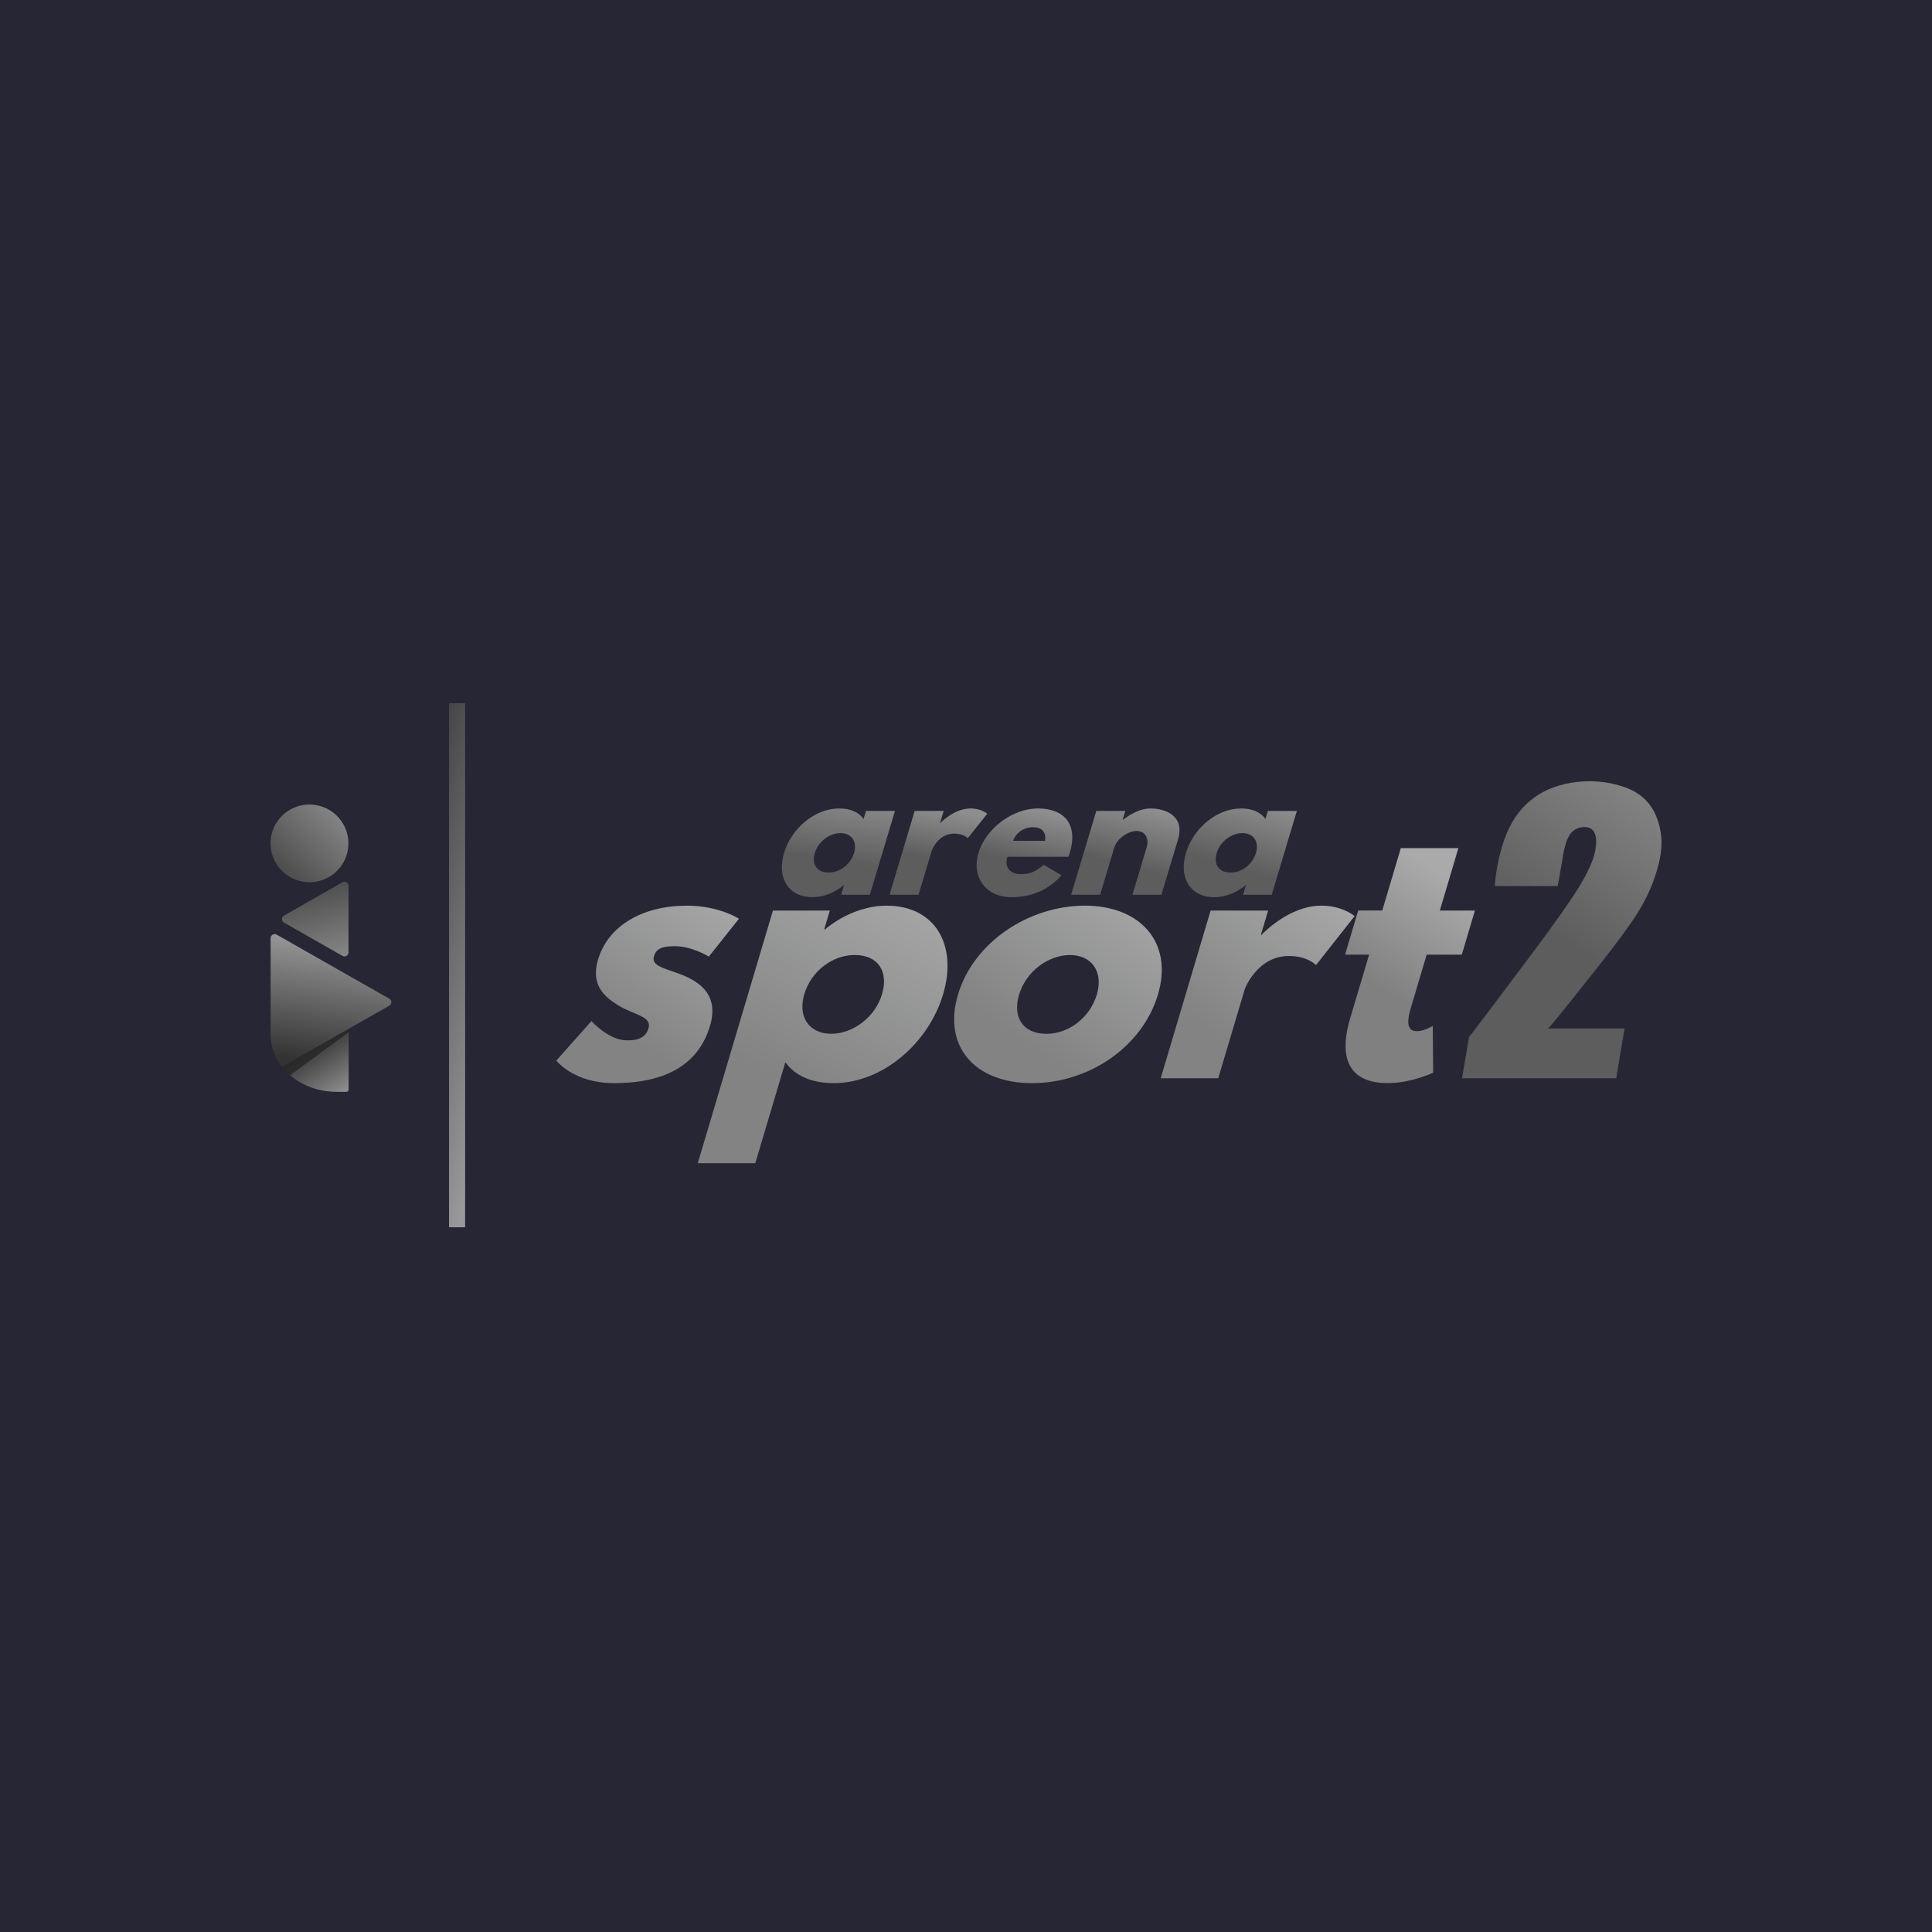
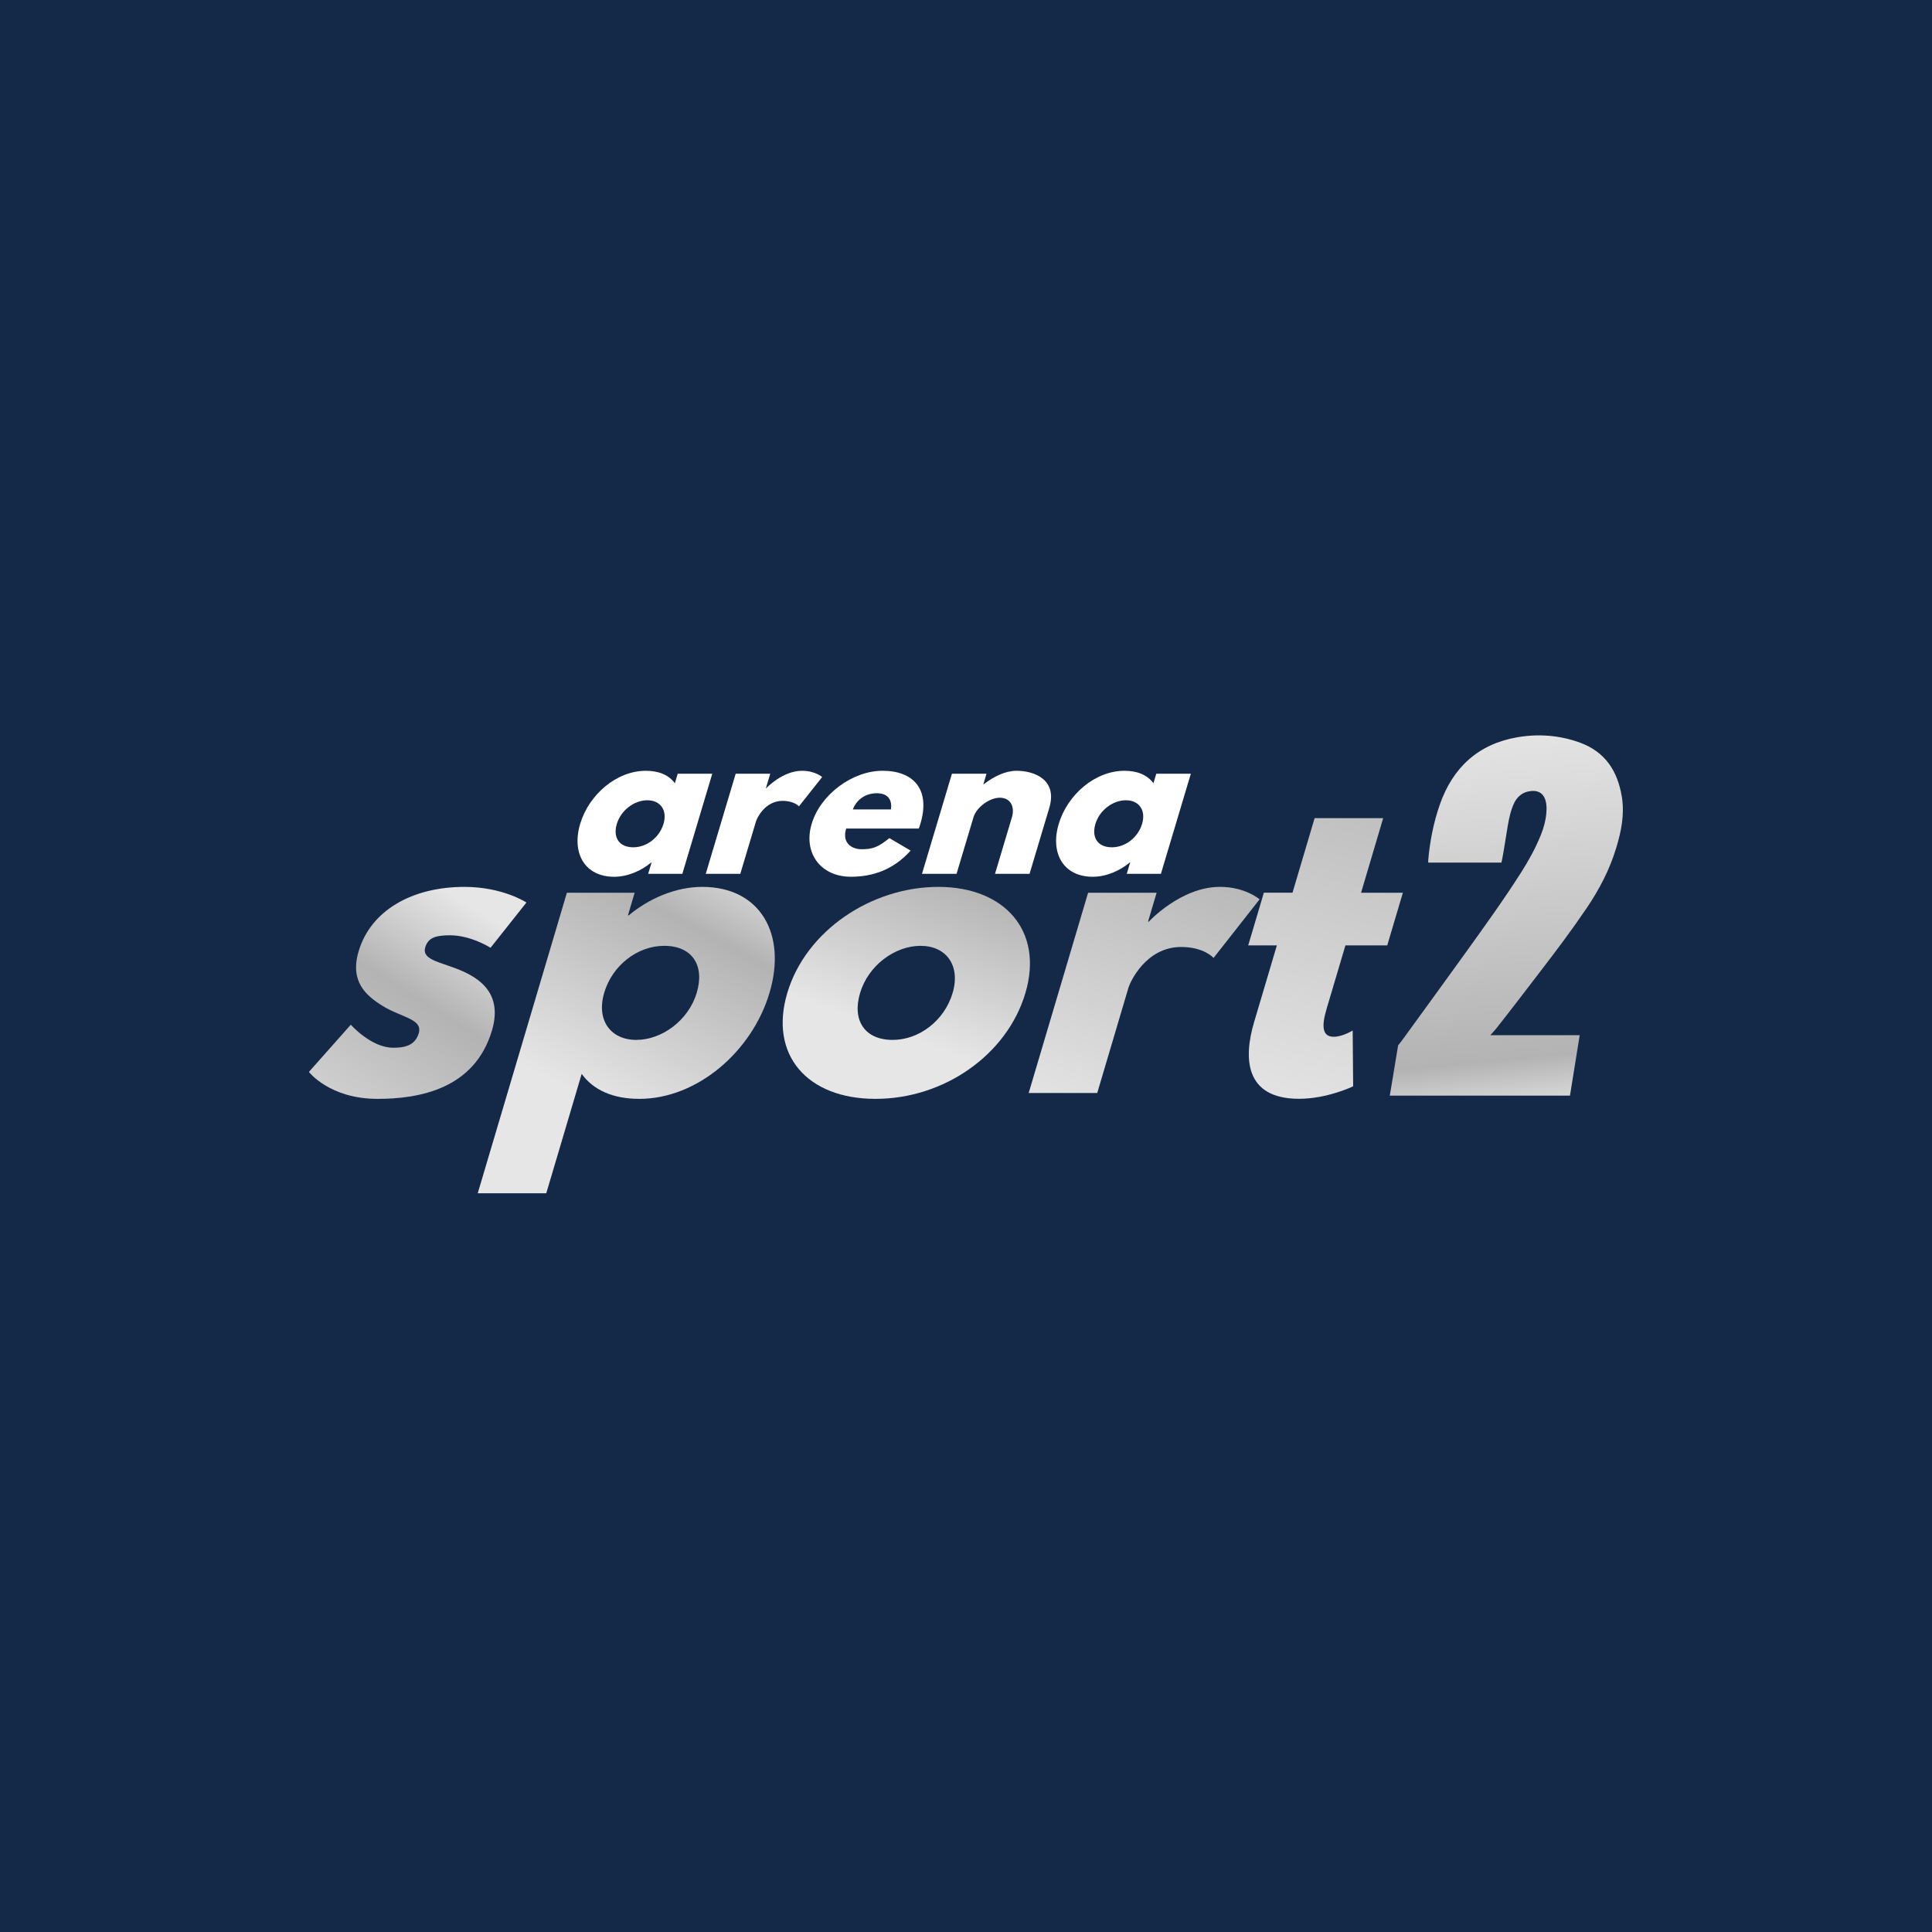
<svg xmlns="http://www.w3.org/2000/svg" width="250" height="250" viewBox="0 0 250 250" fill="none">
-   <rect width="250" height="250" fill="#262634" />
-   <path d="M108.591 104.615C110.054 104.615 111.117 105.1 111.747 105.967L112.058 104.932H115.812L112.558 115.78H108.848L109.216 114.555H109.174C108.103 115.443 106.632 116.098 105.148 116.098C101.966 116.098 100.506 113.54 101.458 110.368C102.409 107.196 105.41 104.616 108.592 104.616H108.594L108.591 104.615ZM107.228 112.904C108.691 112.904 110.069 111.847 110.514 110.366C110.963 108.865 110.157 107.808 108.757 107.808C107.356 107.808 105.896 108.865 105.443 110.366C104.999 111.847 105.7 112.904 107.227 112.904H107.228Z" fill="url(#paint0_linear_49_5)" />
-   <path d="M118.357 104.932H122.112L121.643 106.497H121.685C121.685 106.497 123.438 104.615 125.581 104.615C126.981 104.615 127.753 105.292 127.753 105.292L125.233 108.465C125.233 108.465 124.711 107.873 123.459 107.873C121.508 107.873 120.655 109.798 120.571 110.072L118.858 115.782H115.104L118.357 104.933V104.932Z" fill="url(#paint1_linear_49_5)" />
-   <path d="M130.362 110.873C129.861 112.543 131.09 113.114 132.044 113.114C133.253 113.114 133.851 112.881 135.058 111.909L137.366 113.262C135.52 115.313 133.292 116.094 130.876 116.094C127.589 116.094 125.669 113.513 126.614 110.364C127.565 107.191 131.033 104.612 134.32 104.612C137.606 104.612 139.569 106.557 138.427 110.364C138.383 110.512 138.312 110.744 138.253 110.87H130.362V110.873ZM135.225 108.802C135.398 107.66 134.797 107.046 133.695 107.046C132.401 107.046 131.453 107.807 131.09 108.802H135.225Z" fill="url(#paint2_linear_49_5)" />
-   <path d="M141.858 104.932H145.613L145.271 106.074H145.313C146.415 105.227 147.68 104.615 148.868 104.615C150.862 104.615 153.341 105.609 152.434 108.632L150.29 115.78H146.535L148.376 109.648C148.699 108.569 148.268 107.534 147.059 107.534C145.935 107.534 144.522 108.569 144.198 109.648L142.357 115.78H138.603L141.857 104.932H141.858Z" fill="url(#paint3_linear_49_5)" />
-   <path d="M160.595 104.615C162.058 104.615 163.121 105.1 163.751 105.967L164.061 104.932H167.816L164.562 115.78H160.851L161.22 114.555H161.178C160.106 115.443 158.636 116.098 157.152 116.098C153.97 116.098 152.51 113.54 153.462 110.368C154.413 107.196 157.414 104.616 160.597 104.616L160.595 104.615ZM159.232 112.904C160.695 112.904 162.073 111.847 162.517 110.366C162.967 108.865 162.161 107.808 160.761 107.808C159.36 107.808 157.9 108.865 157.447 110.366C157.003 111.847 157.704 112.904 159.231 112.904H159.232Z" fill="url(#paint4_linear_49_5)" />
-   <path d="M95.621 118.885L91.72 123.79C91.72 123.79 89.599 122.438 87.327 122.438C85.686 122.438 84.925 122.733 84.623 123.749C84.284 124.891 85.698 125.229 87.373 125.821C89.97 126.709 93.195 128.317 91.873 132.757C89.973 139.144 83.865 140.16 79.446 140.16C74.228 140.16 71.983 137.241 71.983 137.241L76.536 132.123C76.536 132.123 78.738 134.619 81.136 134.619C82.188 134.619 83.488 134.492 83.916 133.054C84.382 131.489 82.063 131.362 80 130.094C78.151 128.952 76.418 127.429 77.386 124.172C78.707 119.732 83.207 117.192 88.886 117.192C93.051 117.192 95.62 118.885 95.62 118.885H95.621Z" fill="url(#paint5_linear_49_5)" />
-   <path d="M107.888 140.158C104.984 140.158 102.875 139.185 101.624 137.452L97.736 150.522H90.288L100.016 117.826H107.378L106.649 120.28H106.734C108.861 118.504 111.776 117.192 114.721 117.192C121.031 117.192 123.928 122.31 122.039 128.655C120.151 134.999 114.198 140.16 107.888 140.16V140.158ZM110.591 123.578C107.688 123.578 104.956 125.692 104.075 128.653C103.181 131.656 104.781 133.771 107.558 133.771C110.336 133.771 113.238 131.657 114.13 128.653C115.011 125.693 113.622 123.578 110.591 123.578Z" fill="url(#paint6_linear_49_5)" />
-   <path d="M140.386 117.192C147.54 117.192 151.851 121.93 149.837 128.697C147.848 135.38 140.999 140.16 133.552 140.16C126.104 140.16 121.972 135.38 123.962 128.697C125.975 121.93 133.106 117.192 140.386 117.192ZM135.411 133.774C138.314 133.774 141.046 131.66 141.927 128.699C142.821 125.696 141.221 123.581 138.443 123.581C135.666 123.581 132.764 125.695 131.872 128.699C130.99 131.659 132.38 133.774 135.411 133.774Z" fill="url(#paint7_linear_49_5)" />
-   <path d="M156.648 117.828H164.095L163.164 120.957H163.25C163.25 120.957 166.726 117.192 170.975 117.192C173.752 117.192 175.285 118.545 175.285 118.545L170.284 124.89C170.284 124.89 169.248 123.705 166.766 123.705C162.896 123.705 161.203 127.554 161.04 128.104L157.643 139.525H150.195L156.652 117.826H156.649L156.648 117.828Z" fill="url(#paint8_linear_49_5)" />
-   <path d="M181.267 109.748H188.715L186.312 117.826H190.856L189.156 123.535H184.612L182.56 130.429C181.956 132.46 182.171 133.432 183.349 133.432C184.317 133.432 185.401 132.754 185.401 132.754L185.452 138.801C185.452 138.801 182.651 140.154 179.58 140.154C173.648 140.154 173.539 135.714 174.684 131.864L177.163 123.531H174.05L175.75 117.822H178.863L181.266 109.744H181.267V109.748Z" fill="url(#paint9_linear_49_5)" />
-   <path d="M190.104 134.153L189.181 139.526H209.14L210.217 133.079H200.315C200.315 133.079 200.8 132.573 200.931 132.414C202.573 130.419 204.186 128.369 205.856 126.275C207.613 124.075 209.369 121.826 210.986 119.521C212.396 117.515 213.532 115.424 214.27 113.075C214.828 111.3 215.2 109.51 214.886 107.653C214.411 104.834 212.999 102.842 210.268 101.871C208.013 101.072 205.646 100.902 203.305 101.291C199.026 102.003 196.177 104.468 194.722 108.47C194.038 110.351 193.612 112.42 193.439 114.406C193.434 114.47 193.439 114.662 193.439 114.662H201.547C201.547 114.662 201.613 114.372 201.635 114.275C201.872 113.089 202.039 111.89 202.255 110.7C202.408 109.861 202.591 109.028 202.983 108.26C203.281 107.674 203.823 107.22 204.487 107.08C205.433 106.881 206.333 107.102 206.515 108.429C206.559 108.753 206.547 109.075 206.519 109.397C206.45 110.202 206.225 110.971 205.916 111.712C205.328 113.117 204.572 114.433 203.735 115.702C201.779 118.667 199.645 121.504 197.523 124.349C195.186 127.482 192.724 130.728 190.472 133.716C190.368 133.853 190.107 134.156 190.107 134.156H190.106L190.104 134.153Z" fill="url(#paint10_linear_49_5)" />
-   <path d="M60.188 91H58.101V158.809H60.188V91Z" fill="url(#paint11_linear_49_5)" />
-   <path d="M43.576 141.285H44.803C44.974 141.285 45.115 141.146 45.116 140.973V133.522L37.525 139.135C39.075 140.463 41.212 141.283 43.576 141.283V141.285Z" fill="url(#paint12_linear_49_5)" />
-   <path d="M37.525 139.137L45.116 133.524V133.133L36.474 138.049C36.783 138.441 37.136 138.804 37.525 139.138V139.137Z" fill="url(#paint13_linear_49_5)" />
-   <path d="M44.574 114.095C44.486 114.095 44.397 114.118 44.314 114.163L36.742 118.476C36.66 118.522 36.592 118.59 36.546 118.671C36.403 118.921 36.491 119.241 36.742 119.384L44.316 123.691C44.395 123.736 44.485 123.759 44.575 123.76C44.865 123.76 45.099 123.527 45.099 123.238V114.618C45.099 114.528 45.075 114.439 45.031 114.36C44.935 114.19 44.757 114.095 44.574 114.095Z" fill="url(#paint14_linear_49_5)" />
-   <path d="M50.375 129.232L41.942 124.435L35.804 120.942C35.726 120.898 35.637 120.874 35.546 120.874H35.544C35.508 120.874 35.472 120.878 35.437 120.885C35.198 120.933 35.018 121.144 35.017 121.396V133.948C35.021 134.694 35.15 135.427 35.397 136.12C35.441 136.245 35.491 136.368 35.543 136.491C35.552 136.512 35.562 136.533 35.57 136.555C35.624 136.679 35.682 136.801 35.743 136.922C35.743 136.922 35.743 136.925 35.745 136.925C35.947 137.32 36.19 137.696 36.471 138.047L45.113 133.132L50.373 130.141C50.455 130.094 50.523 130.026 50.568 129.945C50.712 129.695 50.624 129.375 50.373 129.232H50.375Z" fill="url(#paint15_linear_49_5)" />
-   <path d="M39.245 114.099C41.994 114.539 44.581 112.673 45.022 109.931C45.464 107.189 43.592 104.61 40.842 104.17C40.571 104.127 40.302 104.107 40.037 104.107C37.605 104.107 35.462 105.867 35.065 108.339C34.623 111.08 36.495 113.659 39.245 114.099Z" fill="url(#paint16_linear_49_5)" />
+   <rect width="250" height="250" fill="#142947" />
+   <mask id="mask0_261_223" style="mask-type:luminance" maskUnits="userSpaceOnUse" x="40" y="95" width="170" height="60">
+     <path d="M210 95H40V154.409H210V95Z" fill="white" />
+   </mask>
+   <g mask="url(#mask0_261_223)">
+     <path d="M83.567 99.739C85.31 99.739 86.576 100.318 87.326 101.354L87.696 100.117H92.168L88.293 113.074H83.873L84.313 111.61H84.262C82.986 112.671 81.235 113.454 79.468 113.454C75.679 113.454 73.94 110.399 75.074 106.61C76.206 102.821 79.78 99.74 83.569 99.74H83.571L83.567 99.739ZM81.944 109.64C83.686 109.64 85.327 108.377 85.856 106.61C86.391 104.817 85.431 103.554 83.763 103.554C82.096 103.554 80.357 104.817 79.818 106.61C79.289 108.377 80.123 109.64 81.942 109.64H81.944Z" fill="white" />
+     <path d="M95.198 100.117H99.669L99.11 101.986H99.16C99.16 101.986 101.248 99.739 103.799 99.739C105.467 99.739 106.387 100.548 106.387 100.548L103.385 104.337C103.385 104.337 102.764 103.63 101.273 103.63C98.949 103.63 97.934 105.929 97.834 106.257L95.794 113.075H91.323L95.198 100.119V100.117Z" fill="white" />
+     <path d="M109.493 107.215C108.896 109.209 110.36 109.892 111.495 109.892C112.935 109.892 113.648 109.613 115.085 108.452L117.834 110.067C115.636 112.518 112.983 113.451 110.105 113.451C106.191 113.451 103.904 110.368 105.03 106.606C106.162 102.818 110.292 99.737 114.206 99.737C118.12 99.737 120.457 102.061 119.097 106.606C119.044 106.784 118.96 107.061 118.891 107.211H109.493V107.215ZM115.284 104.741C115.49 103.377 114.774 102.644 113.462 102.644C111.921 102.644 110.792 103.553 110.36 104.741H115.284Z" fill="white" />
+     <path d="M123.183 100.117H127.654L127.247 101.481H127.298C128.609 100.47 130.116 99.739 131.531 99.739C133.905 99.739 136.858 100.927 135.778 104.536L133.224 113.074H128.753L130.944 105.75C131.33 104.462 130.816 103.225 129.376 103.225C128.038 103.225 126.355 104.462 125.969 105.75L123.777 113.074H119.306L123.181 100.117H123.183Z" fill="white" />
+     <path d="M145.495 99.739C147.237 99.739 148.503 100.318 149.253 101.354L149.623 100.117H154.095L150.22 113.074H145.8L146.24 111.61H146.19C144.914 112.672 143.163 113.454 141.395 113.454C137.606 113.454 135.867 110.399 137.001 106.61C138.134 102.821 141.708 99.74 145.499 99.74L145.495 99.739ZM143.873 109.64C145.615 109.64 147.255 108.377 147.785 106.61C148.32 104.817 147.36 103.554 145.692 103.554C144.024 103.554 142.286 104.817 141.747 106.61C141.218 108.377 142.052 109.64 143.871 109.64H143.873Z" fill="white" />
+     <path d="M68.122 116.783L63.476 122.642C63.476 122.642 60.95 121.026 58.244 121.026C56.291 121.026 55.385 121.38 55.025 122.593C54.621 123.957 56.304 124.361 58.3 125.067C61.392 126.128 65.232 128.048 63.658 133.351C61.396 140.979 54.122 142.193 48.86 142.193C42.646 142.193 39.973 138.706 39.973 138.706L45.394 132.594C45.394 132.594 48.017 135.575 50.873 135.575C52.125 135.575 53.673 135.423 54.183 133.706C54.737 131.837 51.976 131.685 49.519 130.171C47.317 128.807 45.254 126.989 46.406 123.098C47.979 117.795 53.338 114.762 60.101 114.762C65.061 114.762 68.12 116.783 68.12 116.783H68.122Z" fill="url(#paint0_linear_261_223)" />
+     <path d="M82.73 142.191C79.272 142.191 76.761 141.028 75.27 138.958L70.64 154.568H61.771L73.356 115.519H82.123L81.254 118.449H81.356C83.889 116.328 87.36 114.762 90.867 114.762C98.382 114.762 101.831 120.874 99.582 128.452C97.334 136.03 90.245 142.193 82.73 142.193V142.191ZM85.949 122.389C82.491 122.389 79.238 124.913 78.189 128.45C77.124 132.036 79.03 134.563 82.337 134.563C85.645 134.563 89.1 132.038 90.163 128.45C91.213 124.915 89.558 122.389 85.949 122.389Z" fill="url(#paint1_linear_261_223)" />
+     <path d="M121.43 114.762C129.949 114.762 135.083 120.42 132.685 128.503C130.316 136.484 122.16 142.193 113.291 142.193C104.423 142.193 99.502 136.484 101.871 128.503C104.269 120.42 112.761 114.762 121.43 114.762ZM115.505 134.564C118.963 134.564 122.216 132.04 123.265 128.503C124.33 124.917 122.424 122.39 119.117 122.39C115.81 122.39 112.354 124.915 111.291 128.503C110.241 132.038 111.896 134.564 115.505 134.564Z" fill="url(#paint2_linear_261_223)" />
+     <path d="M140.797 115.519H149.666L148.557 119.257H148.658C148.658 119.257 152.799 114.76 157.858 114.76C161.165 114.76 162.99 116.376 162.99 116.376L157.036 123.953C157.036 123.953 155.802 122.539 152.846 122.539C148.238 122.539 146.222 127.136 146.027 127.793L141.982 141.432H133.112L140.802 115.517H140.799L140.797 115.519Z" fill="url(#paint3_linear_261_223)" />
+     <path d="M170.114 105.87H178.982L176.122 115.517H181.532L179.508 122.336H174.097L171.653 130.57C170.933 132.995 171.191 134.156 172.593 134.156C173.745 134.156 175.037 133.346 175.037 133.346L175.097 140.569C175.097 140.569 171.761 142.184 168.104 142.184C161.041 142.184 160.91 136.881 162.274 132.283L165.226 122.331H161.519L163.543 115.512H167.251L170.112 105.865H170.114V105.87Z" fill="url(#paint4_linear_261_223)" />
+     <path d="M180.918 135.257L179.839 141.772H203.154L204.413 133.954H192.845C192.845 133.954 193.412 133.34 193.565 133.148C195.482 130.728 197.367 128.242 199.318 125.702C201.37 123.034 203.421 120.307 205.311 117.511C206.957 115.078 208.284 112.542 209.146 109.693C209.798 107.542 210.232 105.371 209.867 103.118C209.311 99.699 207.661 97.283 204.472 96.106C201.838 95.136 199.073 94.93 196.338 95.402C191.34 96.266 188.012 99.255 186.312 104.109C185.513 106.39 185.015 108.899 184.813 111.308C184.807 111.385 184.813 111.619 184.813 111.619H194.284C194.284 111.619 194.362 111.267 194.387 111.149C194.663 109.71 194.859 108.257 195.111 106.814C195.29 105.796 195.504 104.786 195.961 103.854C196.31 103.143 196.943 102.593 197.719 102.423C198.824 102.182 199.875 102.45 200.088 104.06C200.139 104.453 200.125 104.842 200.092 105.233C200.011 106.21 199.75 107.142 199.388 108.041C198.701 109.745 197.818 111.341 196.84 112.88C194.556 116.475 192.062 119.916 189.584 123.367C186.854 127.166 183.978 131.102 181.347 134.727C181.226 134.893 180.921 135.26 180.921 135.26H180.92L180.918 135.257Z" fill="url(#paint5_linear_261_223)" />
+   </g>
  <defs>
-     <linearGradient id="paint0_linear_49_5" x1="107.986" y1="111.455" x2="112.345" y2="84.422" gradientUnits="userSpaceOnUse">
-       <stop stop-color="#5C5D5C" />
-       <stop offset="0.33" stop-color="#8D8E8D" />
+     <linearGradient id="paint0_linear_261_223" x1="38.663" y1="154.49" x2="61.675" y2="117.687" gradientUnits="userSpaceOnUse">
+       <stop stop-color="#E6E6E6" />
+       <stop offset="0.68" stop-color="#B3B3B3" />
+       <stop offset="1" stop-color="#E6E6E6" />
    </linearGradient>
-     <linearGradient id="paint1_linear_49_5" x1="121.308" y1="111.241" x2="124.636" y2="91.448" gradientUnits="userSpaceOnUse">
-       <stop stop-color="#5C5D5C" />
-       <stop offset="0.33" stop-color="#8D8E8D" />
+     <linearGradient id="paint1_linear_261_223" x1="75.907" y1="142.201" x2="94.018" y2="108.24" gradientUnits="userSpaceOnUse">
+       <stop stop-color="#E6E6E6" />
+       <stop offset="0.68" stop-color="#B3B3B3" />
+       <stop offset="1" stop-color="#E6E6E6" />
    </linearGradient>
-     <linearGradient id="paint2_linear_49_5" x1="132.259" y1="111.605" x2="136.599" y2="91.172" gradientUnits="userSpaceOnUse">
-       <stop stop-color="#5C5D5C" />
-       <stop offset="0.33" stop-color="#8D8E8D" />
+     <linearGradient id="paint2_linear_261_223" x1="115.429" y1="133.605" x2="126.331" y2="103.522" gradientUnits="userSpaceOnUse">
+       <stop stop-color="#E6E6E6" />
+       <stop offset="0.68" stop-color="#B3B3B3" />
+       <stop offset="1" stop-color="#E6E6E6" />
    </linearGradient>
-     <linearGradient id="paint3_linear_49_5" x1="145.56" y1="112.053" x2="151.814" y2="88.625" gradientUnits="userSpaceOnUse">
-       <stop stop-color="#5C5D5C" />
-       <stop offset="0.33" stop-color="#8D8E8D" />
+     <linearGradient id="paint3_linear_261_223" x1="140.114" y1="146.666" x2="162.182" y2="89.116" gradientUnits="userSpaceOnUse">
+       <stop stop-color="#E6E6E6" />
+       <stop offset="0.68" stop-color="#B3B3B3" />
+       <stop offset="1" stop-color="#E6E6E6" />
    </linearGradient>
-     <linearGradient id="paint4_linear_49_5" x1="159.351" y1="112.122" x2="165.216" y2="91.618" gradientUnits="userSpaceOnUse">
-       <stop stop-color="#5C5D5C" />
-       <stop offset="0.44" stop-color="#8D8E8D" />
+     <linearGradient id="paint4_linear_261_223" x1="164.481" y1="145.078" x2="186.624" y2="66.258" gradientUnits="userSpaceOnUse">
+       <stop stop-color="#E6E6E6" />
+       <stop offset="0.68" stop-color="#B3B3B3" />
+       <stop offset="1" stop-color="#E6E6E6" />
    </linearGradient>
-     <linearGradient id="paint5_linear_49_5" x1="81.172" y1="134.226" x2="93.365" y2="114.034" gradientUnits="userSpaceOnUse">
-       <stop stop-color="#828382" />
-       <stop offset="1" stop-color="#AAAAAB" />
-     </linearGradient>
-     <linearGradient id="paint6_linear_49_5" x1="102.159" y1="140.168" x2="117.298" y2="111.695" gradientUnits="userSpaceOnUse">
-       <stop stop-color="#828382" />
-       <stop offset="1" stop-color="#AAAAAB" />
-     </linearGradient>
-     <linearGradient id="paint7_linear_49_5" x1="132.763" y1="134.876" x2="147.639" y2="112.566" gradientUnits="userSpaceOnUse">
-       <stop stop-color="#828382" />
-       <stop offset="1" stop-color="#AAAAAB" />
-     </linearGradient>
-     <linearGradient id="paint8_linear_49_5" x1="155.415" y1="132.252" x2="170.385" y2="112.178" gradientUnits="userSpaceOnUse">
-       <stop stop-color="#828382" />
-       <stop offset="1" stop-color="#AAAAAB" />
-     </linearGradient>
-     <linearGradient id="paint9_linear_49_5" x1="180.203" y1="128.925" x2="189.302" y2="114.838" gradientUnits="userSpaceOnUse">
-       <stop stop-color="#808080" />
-       <stop offset="1" stop-color="#AAAAAB" />
-     </linearGradient>
-     <linearGradient id="paint10_linear_49_5" x1="193.228" y1="136.799" x2="222.545" y2="92.29" gradientUnits="userSpaceOnUse">
-       <stop offset="0.33" stop-color="#5C5D5C" />
-       <stop offset="0.83" stop-color="#8C8C8C" />
-     </linearGradient>
-     <linearGradient id="paint11_linear_49_5" x1="45.841" y1="121.424" x2="113.8" y2="139.305" gradientUnits="userSpaceOnUse">
-       <stop stop-color="#333333" />
-       <stop offset="0.32" stop-color="#999999" />
-     </linearGradient>
-     <linearGradient id="paint12_linear_49_5" x1="40.449" y1="134.975" x2="54.318" y2="156.64" gradientUnits="userSpaceOnUse">
-       <stop stop-color="#333333" />
-       <stop offset="0.33" stop-color="#999999" />
-     </linearGradient>
-     <linearGradient id="paint13_linear_49_5" x1="42.604" y1="138.533" x2="38.105" y2="131.175" gradientUnits="userSpaceOnUse">
-       <stop stop-color="#333333" />
-       <stop offset="1" stop-color="#1A1A1A" />
-     </linearGradient>
-     <linearGradient id="paint14_linear_49_5" x1="39.01" y1="110.679" x2="53.582" y2="160.915" gradientUnits="userSpaceOnUse">
-       <stop stop-color="#333333" />
-       <stop offset="0.33" stop-color="#999999" />
-     </linearGradient>
-     <linearGradient id="paint15_linear_49_5" x1="41.099" y1="137.503" x2="48.076" y2="88.978" gradientUnits="userSpaceOnUse">
-       <stop stop-color="#333333" />
-       <stop offset="0.33" stop-color="#999999" />
-     </linearGradient>
-     <linearGradient id="paint16_linear_49_5" x1="33.072" y1="116.169" x2="73.52" y2="75.125" gradientUnits="userSpaceOnUse">
-       <stop stop-color="#333333" />
-       <stop offset="0.33" stop-color="#999999" />
+     <linearGradient id="paint5_linear_261_223" x1="192.212" y1="93.496" x2="197.237" y2="144.66" gradientUnits="userSpaceOnUse">
+       <stop stop-color="#E6E6E6" />
+       <stop offset="0.85" stop-color="#B3B3B3" />
+       <stop offset="1" stop-color="#E6E6E6" />
    </linearGradient>
  </defs>
</svg>
